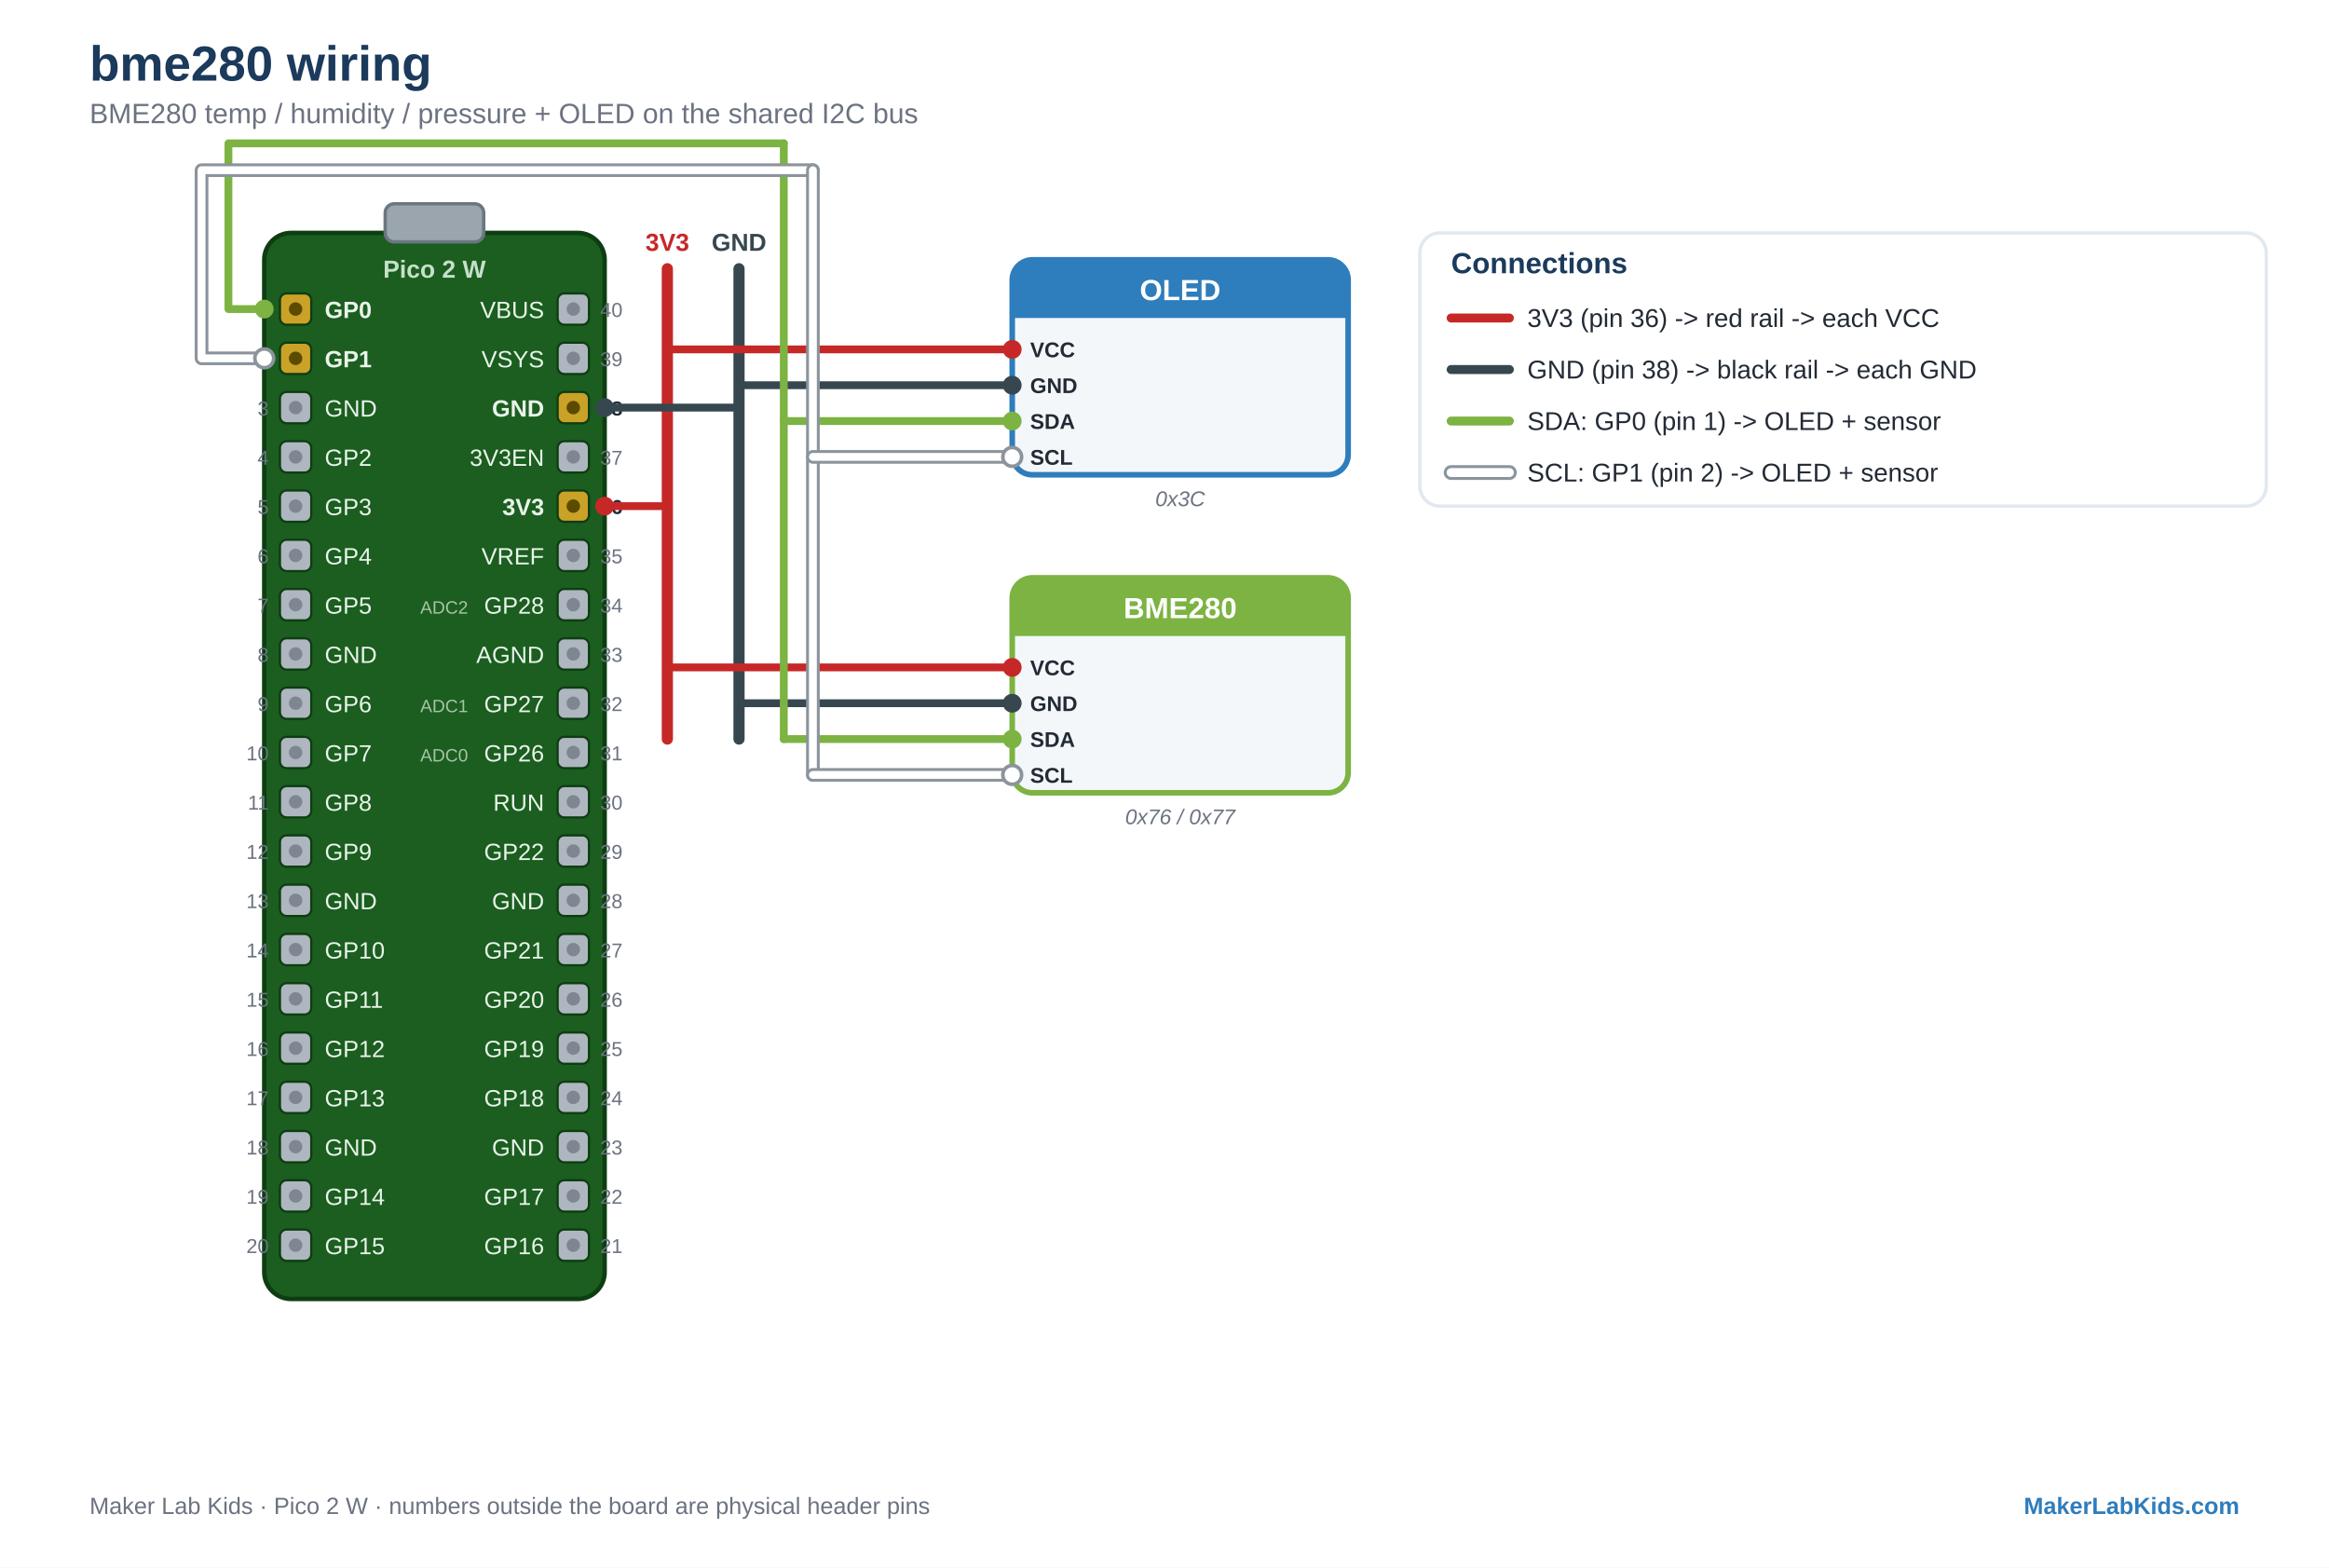
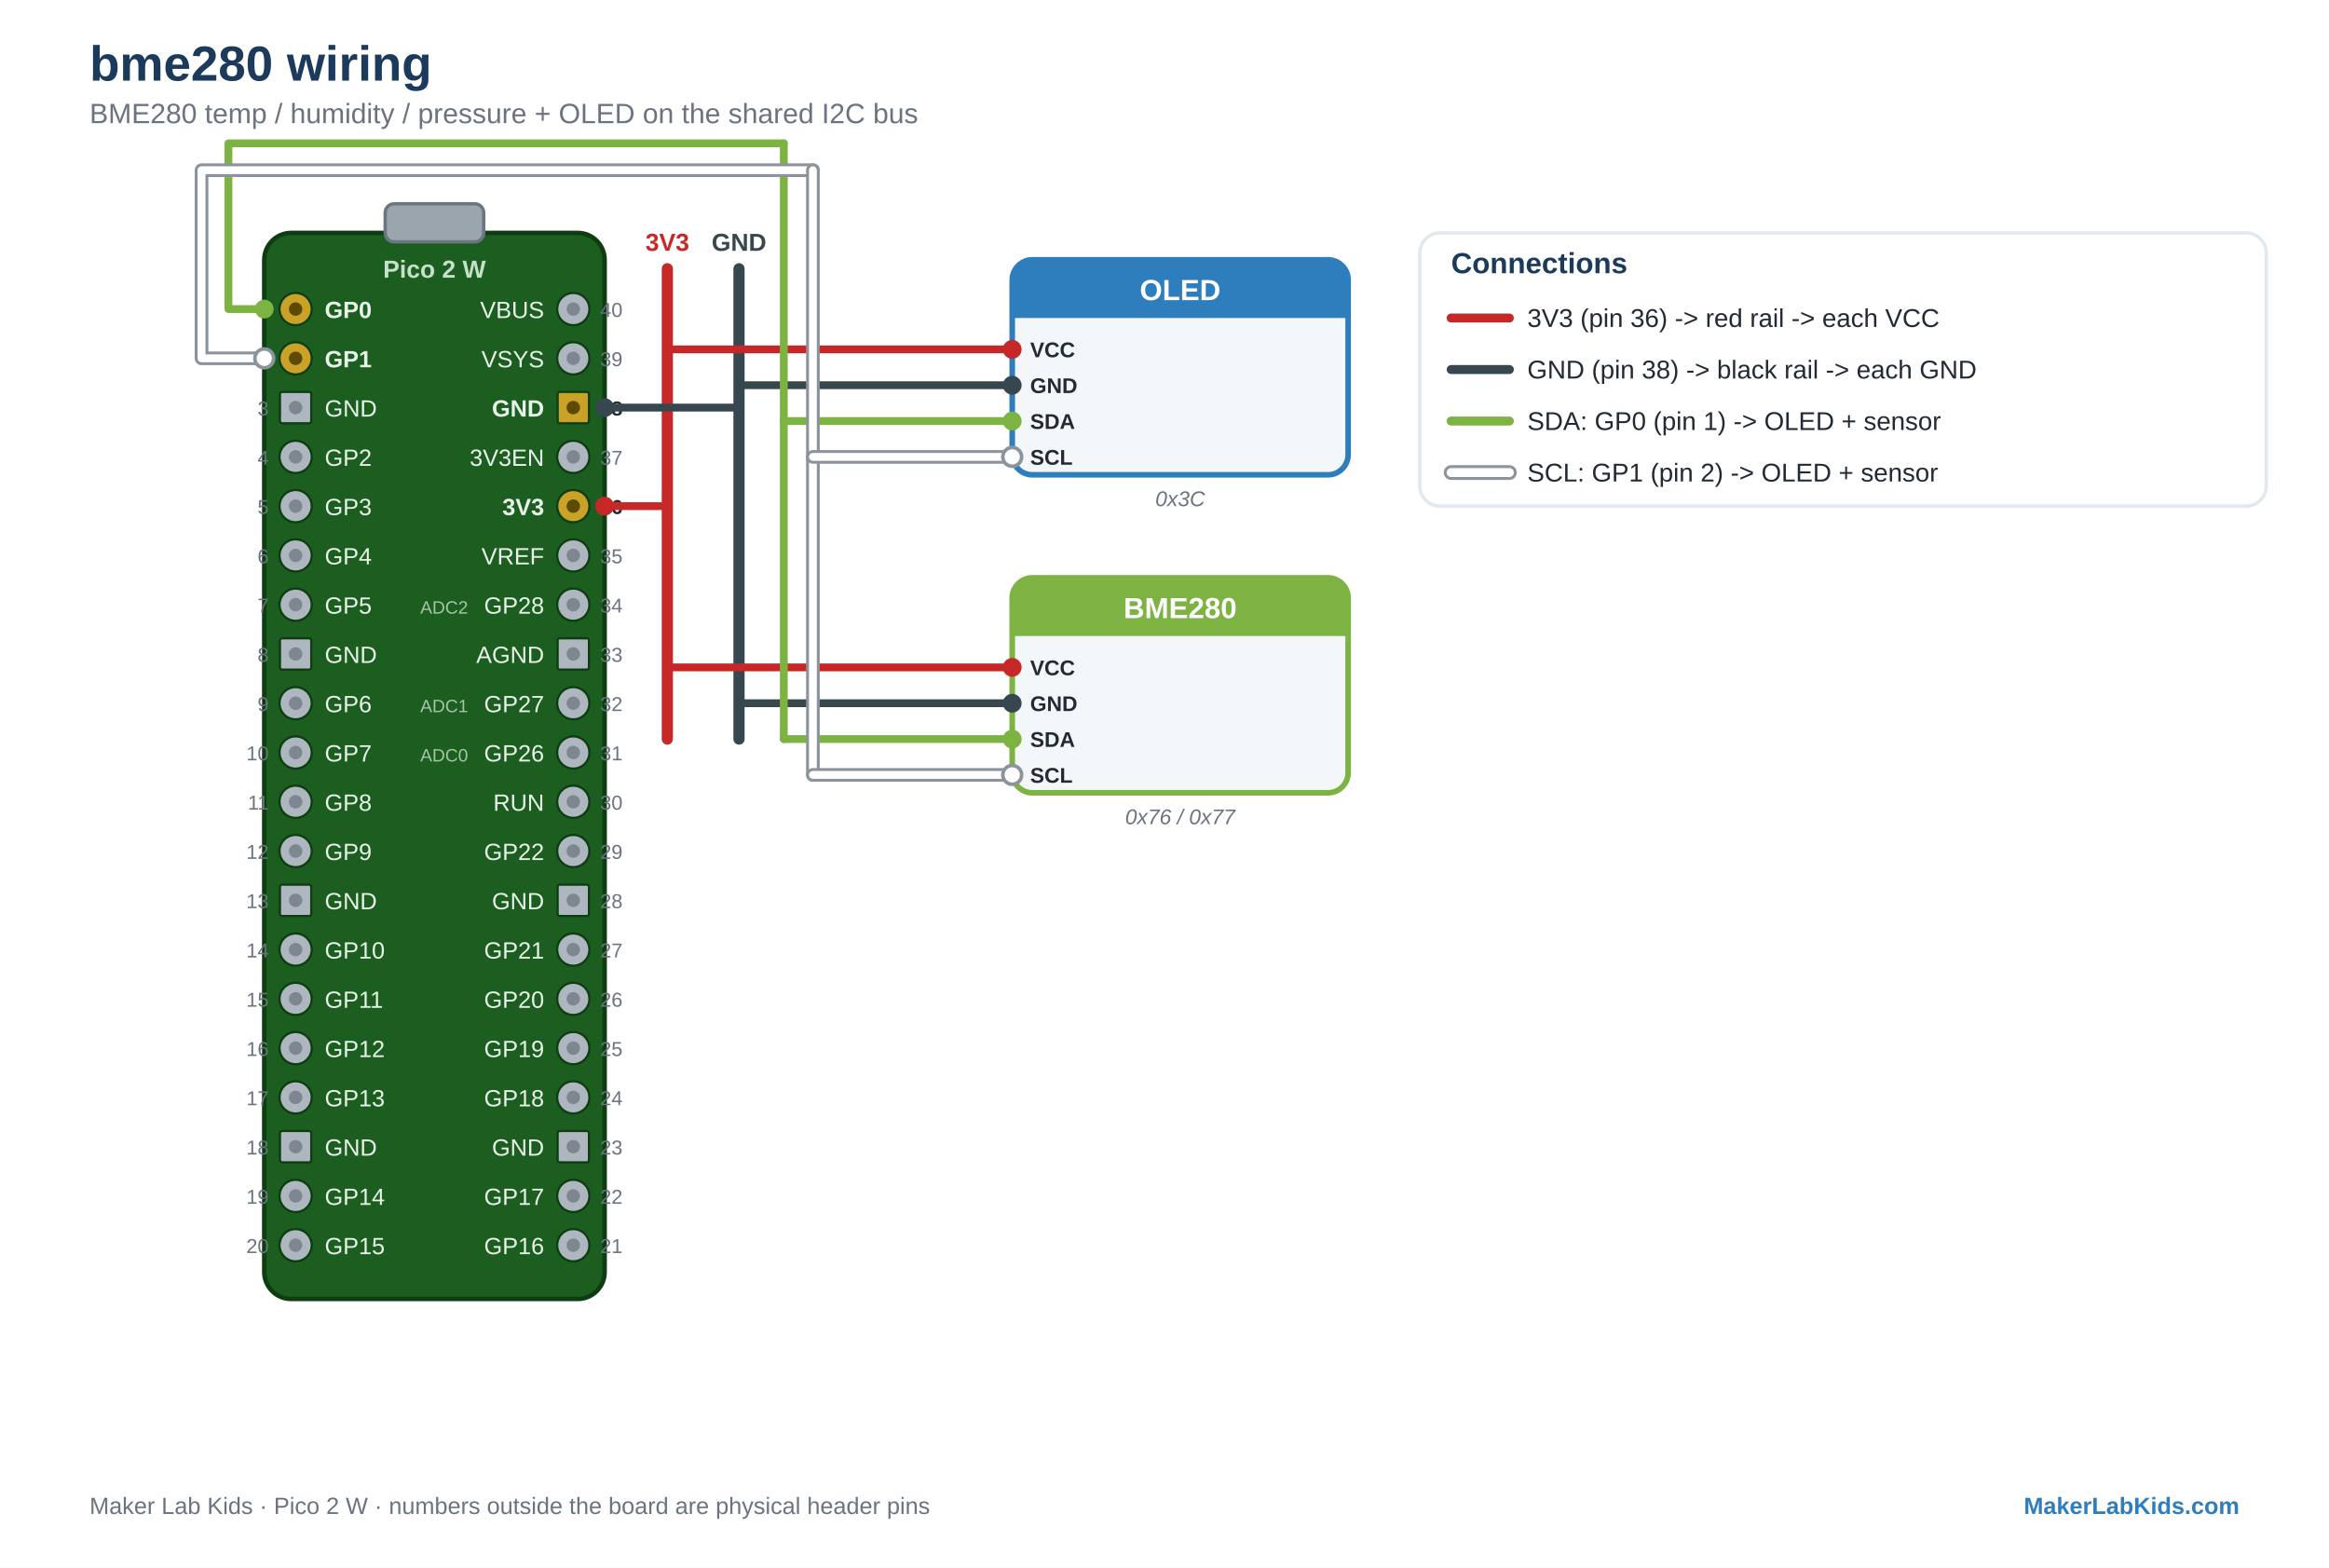
<svg xmlns="http://www.w3.org/2000/svg" viewBox="0 0 1040 700" font-family="Arial, Helvetica, sans-serif">
  <rect width="1040" height="700" fill="#FFFFFF" />
  <text x="40" y="36" font-family="Arial, Helvetica, sans-serif" font-size="22" fill="#1B3A5C" text-anchor="start" font-weight="bold">bme280 wiring</text>
  <text x="40" y="55" font-family="Arial, Helvetica, sans-serif" font-size="12.5" fill="#6B7280" text-anchor="start">BME280 temp / humidity / pressure + OLED on the shared I2C bus</text>
  <rect x="118" y="104" width="152" height="476" rx="12" fill="#1B5E20" stroke="#0E3D12" stroke-width="2" />
  <rect x="172" y="91" width="44" height="17" rx="4" fill="#9AA5AD" stroke="#6B7680" stroke-width="1.5" />
  <text x="194" y="124" font-family="Arial, Helvetica, sans-serif" font-size="11" fill="#C7E0C9" text-anchor="middle" font-weight="bold">Pico 2 W</text>
-   <rect x="125" y="131" width="14" height="14" rx="3" fill="#C9A227" stroke="#0E3D12" stroke-width="1" />
+   <circle cx="132" cy="138" r="7.2" fill="#C9A227" stroke="#0E3D12" stroke-width="1" />
  <circle cx="132" cy="138" r="3" fill="#5C4A00" />
  <text x="145" y="142" font-family="Arial, Helvetica, sans-serif" font-size="10.5" fill="#EAF4EB" text-anchor="start" font-weight="bold">GP0</text>
  <text x="120" y="141.5" font-family="Arial, Helvetica, sans-serif" font-size="9" fill="#222A35" text-anchor="end" font-weight="bold">1</text>
-   <rect x="125" y="153" width="14" height="14" rx="3" fill="#C9A227" stroke="#0E3D12" stroke-width="1" />
+   <circle cx="132" cy="160" r="7.2" fill="#C9A227" stroke="#0E3D12" stroke-width="1" />
  <circle cx="132" cy="160" r="3" fill="#5C4A00" />
  <text x="145" y="164" font-family="Arial, Helvetica, sans-serif" font-size="10.5" fill="#EAF4EB" text-anchor="start" font-weight="bold">GP1</text>
  <text x="120" y="163.5" font-family="Arial, Helvetica, sans-serif" font-size="9" fill="#222A35" text-anchor="end" font-weight="bold">2</text>
-   <rect x="125" y="175" width="14" height="14" rx="3" fill="#AEB6BF" stroke="#0E3D12" stroke-width="1" />
+   <rect x="125" y="175" width="14" height="14" rx="1" fill="#AEB6BF" stroke="#0E3D12" stroke-width="1" />
  <circle cx="132" cy="182" r="3" fill="#7E8791" />
  <text x="145" y="186" font-family="Arial, Helvetica, sans-serif" font-size="10.5" fill="#EAF4EB" text-anchor="start">GND</text>
  <text x="120" y="185.5" font-family="Arial, Helvetica, sans-serif" font-size="9" fill="#6B7280" text-anchor="end">3</text>
-   <rect x="125" y="197" width="14" height="14" rx="3" fill="#AEB6BF" stroke="#0E3D12" stroke-width="1" />
+   <circle cx="132" cy="204" r="7.2" fill="#AEB6BF" stroke="#0E3D12" stroke-width="1" />
  <circle cx="132" cy="204" r="3" fill="#7E8791" />
  <text x="145" y="208" font-family="Arial, Helvetica, sans-serif" font-size="10.5" fill="#EAF4EB" text-anchor="start">GP2</text>
  <text x="120" y="207.5" font-family="Arial, Helvetica, sans-serif" font-size="9" fill="#6B7280" text-anchor="end">4</text>
-   <rect x="125" y="219" width="14" height="14" rx="3" fill="#AEB6BF" stroke="#0E3D12" stroke-width="1" />
+   <circle cx="132" cy="226" r="7.2" fill="#AEB6BF" stroke="#0E3D12" stroke-width="1" />
  <circle cx="132" cy="226" r="3" fill="#7E8791" />
  <text x="145" y="230" font-family="Arial, Helvetica, sans-serif" font-size="10.5" fill="#EAF4EB" text-anchor="start">GP3</text>
  <text x="120" y="229.5" font-family="Arial, Helvetica, sans-serif" font-size="9" fill="#6B7280" text-anchor="end">5</text>
-   <rect x="125" y="241" width="14" height="14" rx="3" fill="#AEB6BF" stroke="#0E3D12" stroke-width="1" />
+   <circle cx="132" cy="248" r="7.2" fill="#AEB6BF" stroke="#0E3D12" stroke-width="1" />
  <circle cx="132" cy="248" r="3" fill="#7E8791" />
  <text x="145" y="252" font-family="Arial, Helvetica, sans-serif" font-size="10.5" fill="#EAF4EB" text-anchor="start">GP4</text>
  <text x="120" y="251.5" font-family="Arial, Helvetica, sans-serif" font-size="9" fill="#6B7280" text-anchor="end">6</text>
-   <rect x="125" y="263" width="14" height="14" rx="3" fill="#AEB6BF" stroke="#0E3D12" stroke-width="1" />
+   <circle cx="132" cy="270" r="7.2" fill="#AEB6BF" stroke="#0E3D12" stroke-width="1" />
  <circle cx="132" cy="270" r="3" fill="#7E8791" />
  <text x="145" y="274" font-family="Arial, Helvetica, sans-serif" font-size="10.5" fill="#EAF4EB" text-anchor="start">GP5</text>
  <text x="120" y="273.5" font-family="Arial, Helvetica, sans-serif" font-size="9" fill="#6B7280" text-anchor="end">7</text>
-   <rect x="125" y="285" width="14" height="14" rx="3" fill="#AEB6BF" stroke="#0E3D12" stroke-width="1" />
+   <rect x="125" y="285" width="14" height="14" rx="1" fill="#AEB6BF" stroke="#0E3D12" stroke-width="1" />
  <circle cx="132" cy="292" r="3" fill="#7E8791" />
  <text x="145" y="296" font-family="Arial, Helvetica, sans-serif" font-size="10.5" fill="#EAF4EB" text-anchor="start">GND</text>
  <text x="120" y="295.5" font-family="Arial, Helvetica, sans-serif" font-size="9" fill="#6B7280" text-anchor="end">8</text>
-   <rect x="125" y="307" width="14" height="14" rx="3" fill="#AEB6BF" stroke="#0E3D12" stroke-width="1" />
+   <circle cx="132" cy="314" r="7.2" fill="#AEB6BF" stroke="#0E3D12" stroke-width="1" />
  <circle cx="132" cy="314" r="3" fill="#7E8791" />
  <text x="145" y="318" font-family="Arial, Helvetica, sans-serif" font-size="10.5" fill="#EAF4EB" text-anchor="start">GP6</text>
  <text x="120" y="317.5" font-family="Arial, Helvetica, sans-serif" font-size="9" fill="#6B7280" text-anchor="end">9</text>
-   <rect x="125" y="329" width="14" height="14" rx="3" fill="#AEB6BF" stroke="#0E3D12" stroke-width="1" />
+   <circle cx="132" cy="336" r="7.2" fill="#AEB6BF" stroke="#0E3D12" stroke-width="1" />
  <circle cx="132" cy="336" r="3" fill="#7E8791" />
  <text x="145" y="340" font-family="Arial, Helvetica, sans-serif" font-size="10.5" fill="#EAF4EB" text-anchor="start">GP7</text>
  <text x="120" y="339.5" font-family="Arial, Helvetica, sans-serif" font-size="9" fill="#6B7280" text-anchor="end">10</text>
-   <rect x="125" y="351" width="14" height="14" rx="3" fill="#AEB6BF" stroke="#0E3D12" stroke-width="1" />
+   <circle cx="132" cy="358" r="7.2" fill="#AEB6BF" stroke="#0E3D12" stroke-width="1" />
  <circle cx="132" cy="358" r="3" fill="#7E8791" />
  <text x="145" y="362" font-family="Arial, Helvetica, sans-serif" font-size="10.5" fill="#EAF4EB" text-anchor="start">GP8</text>
  <text x="120" y="361.5" font-family="Arial, Helvetica, sans-serif" font-size="9" fill="#6B7280" text-anchor="end">11</text>
-   <rect x="125" y="373" width="14" height="14" rx="3" fill="#AEB6BF" stroke="#0E3D12" stroke-width="1" />
+   <circle cx="132" cy="380" r="7.2" fill="#AEB6BF" stroke="#0E3D12" stroke-width="1" />
  <circle cx="132" cy="380" r="3" fill="#7E8791" />
  <text x="145" y="384" font-family="Arial, Helvetica, sans-serif" font-size="10.5" fill="#EAF4EB" text-anchor="start">GP9</text>
  <text x="120" y="383.5" font-family="Arial, Helvetica, sans-serif" font-size="9" fill="#6B7280" text-anchor="end">12</text>
-   <rect x="125" y="395" width="14" height="14" rx="3" fill="#AEB6BF" stroke="#0E3D12" stroke-width="1" />
+   <rect x="125" y="395" width="14" height="14" rx="1" fill="#AEB6BF" stroke="#0E3D12" stroke-width="1" />
  <circle cx="132" cy="402" r="3" fill="#7E8791" />
  <text x="145" y="406" font-family="Arial, Helvetica, sans-serif" font-size="10.5" fill="#EAF4EB" text-anchor="start">GND</text>
  <text x="120" y="405.5" font-family="Arial, Helvetica, sans-serif" font-size="9" fill="#6B7280" text-anchor="end">13</text>
-   <rect x="125" y="417" width="14" height="14" rx="3" fill="#AEB6BF" stroke="#0E3D12" stroke-width="1" />
+   <circle cx="132" cy="424" r="7.2" fill="#AEB6BF" stroke="#0E3D12" stroke-width="1" />
  <circle cx="132" cy="424" r="3" fill="#7E8791" />
  <text x="145" y="428" font-family="Arial, Helvetica, sans-serif" font-size="10.5" fill="#EAF4EB" text-anchor="start">GP10</text>
  <text x="120" y="427.5" font-family="Arial, Helvetica, sans-serif" font-size="9" fill="#6B7280" text-anchor="end">14</text>
-   <rect x="125" y="439" width="14" height="14" rx="3" fill="#AEB6BF" stroke="#0E3D12" stroke-width="1" />
+   <circle cx="132" cy="446" r="7.2" fill="#AEB6BF" stroke="#0E3D12" stroke-width="1" />
  <circle cx="132" cy="446" r="3" fill="#7E8791" />
  <text x="145" y="450" font-family="Arial, Helvetica, sans-serif" font-size="10.5" fill="#EAF4EB" text-anchor="start">GP11</text>
  <text x="120" y="449.5" font-family="Arial, Helvetica, sans-serif" font-size="9" fill="#6B7280" text-anchor="end">15</text>
-   <rect x="125" y="461" width="14" height="14" rx="3" fill="#AEB6BF" stroke="#0E3D12" stroke-width="1" />
+   <circle cx="132" cy="468" r="7.2" fill="#AEB6BF" stroke="#0E3D12" stroke-width="1" />
  <circle cx="132" cy="468" r="3" fill="#7E8791" />
  <text x="145" y="472" font-family="Arial, Helvetica, sans-serif" font-size="10.5" fill="#EAF4EB" text-anchor="start">GP12</text>
  <text x="120" y="471.5" font-family="Arial, Helvetica, sans-serif" font-size="9" fill="#6B7280" text-anchor="end">16</text>
-   <rect x="125" y="483" width="14" height="14" rx="3" fill="#AEB6BF" stroke="#0E3D12" stroke-width="1" />
+   <circle cx="132" cy="490" r="7.2" fill="#AEB6BF" stroke="#0E3D12" stroke-width="1" />
  <circle cx="132" cy="490" r="3" fill="#7E8791" />
  <text x="145" y="494" font-family="Arial, Helvetica, sans-serif" font-size="10.5" fill="#EAF4EB" text-anchor="start">GP13</text>
  <text x="120" y="493.5" font-family="Arial, Helvetica, sans-serif" font-size="9" fill="#6B7280" text-anchor="end">17</text>
-   <rect x="125" y="505" width="14" height="14" rx="3" fill="#AEB6BF" stroke="#0E3D12" stroke-width="1" />
+   <rect x="125" y="505" width="14" height="14" rx="1" fill="#AEB6BF" stroke="#0E3D12" stroke-width="1" />
  <circle cx="132" cy="512" r="3" fill="#7E8791" />
  <text x="145" y="516" font-family="Arial, Helvetica, sans-serif" font-size="10.5" fill="#EAF4EB" text-anchor="start">GND</text>
  <text x="120" y="515.5" font-family="Arial, Helvetica, sans-serif" font-size="9" fill="#6B7280" text-anchor="end">18</text>
-   <rect x="125" y="527" width="14" height="14" rx="3" fill="#AEB6BF" stroke="#0E3D12" stroke-width="1" />
+   <circle cx="132" cy="534" r="7.2" fill="#AEB6BF" stroke="#0E3D12" stroke-width="1" />
  <circle cx="132" cy="534" r="3" fill="#7E8791" />
  <text x="145" y="538" font-family="Arial, Helvetica, sans-serif" font-size="10.5" fill="#EAF4EB" text-anchor="start">GP14</text>
  <text x="120" y="537.5" font-family="Arial, Helvetica, sans-serif" font-size="9" fill="#6B7280" text-anchor="end">19</text>
-   <rect x="125" y="549" width="14" height="14" rx="3" fill="#AEB6BF" stroke="#0E3D12" stroke-width="1" />
+   <circle cx="132" cy="556" r="7.2" fill="#AEB6BF" stroke="#0E3D12" stroke-width="1" />
  <circle cx="132" cy="556" r="3" fill="#7E8791" />
  <text x="145" y="560" font-family="Arial, Helvetica, sans-serif" font-size="10.5" fill="#EAF4EB" text-anchor="start">GP15</text>
  <text x="120" y="559.5" font-family="Arial, Helvetica, sans-serif" font-size="9" fill="#6B7280" text-anchor="end">20</text>
-   <rect x="249" y="549" width="14" height="14" rx="3" fill="#AEB6BF" stroke="#0E3D12" stroke-width="1" />
+   <circle cx="256" cy="556" r="7.2" fill="#AEB6BF" stroke="#0E3D12" stroke-width="1" />
  <circle cx="256" cy="556" r="3" fill="#7E8791" />
  <text x="243" y="560" font-family="Arial, Helvetica, sans-serif" font-size="10.5" fill="#EAF4EB" text-anchor="end">GP16</text>
  <text x="268" y="559.5" font-family="Arial, Helvetica, sans-serif" font-size="9" fill="#6B7280" text-anchor="start">21</text>
-   <rect x="249" y="527" width="14" height="14" rx="3" fill="#AEB6BF" stroke="#0E3D12" stroke-width="1" />
+   <circle cx="256" cy="534" r="7.2" fill="#AEB6BF" stroke="#0E3D12" stroke-width="1" />
  <circle cx="256" cy="534" r="3" fill="#7E8791" />
  <text x="243" y="538" font-family="Arial, Helvetica, sans-serif" font-size="10.5" fill="#EAF4EB" text-anchor="end">GP17</text>
  <text x="268" y="537.5" font-family="Arial, Helvetica, sans-serif" font-size="9" fill="#6B7280" text-anchor="start">22</text>
-   <rect x="249" y="505" width="14" height="14" rx="3" fill="#AEB6BF" stroke="#0E3D12" stroke-width="1" />
+   <rect x="249" y="505" width="14" height="14" rx="1" fill="#AEB6BF" stroke="#0E3D12" stroke-width="1" />
  <circle cx="256" cy="512" r="3" fill="#7E8791" />
  <text x="243" y="516" font-family="Arial, Helvetica, sans-serif" font-size="10.5" fill="#EAF4EB" text-anchor="end">GND</text>
  <text x="268" y="515.5" font-family="Arial, Helvetica, sans-serif" font-size="9" fill="#6B7280" text-anchor="start">23</text>
-   <rect x="249" y="483" width="14" height="14" rx="3" fill="#AEB6BF" stroke="#0E3D12" stroke-width="1" />
+   <circle cx="256" cy="490" r="7.2" fill="#AEB6BF" stroke="#0E3D12" stroke-width="1" />
  <circle cx="256" cy="490" r="3" fill="#7E8791" />
  <text x="243" y="494" font-family="Arial, Helvetica, sans-serif" font-size="10.5" fill="#EAF4EB" text-anchor="end">GP18</text>
  <text x="268" y="493.5" font-family="Arial, Helvetica, sans-serif" font-size="9" fill="#6B7280" text-anchor="start">24</text>
-   <rect x="249" y="461" width="14" height="14" rx="3" fill="#AEB6BF" stroke="#0E3D12" stroke-width="1" />
+   <circle cx="256" cy="468" r="7.2" fill="#AEB6BF" stroke="#0E3D12" stroke-width="1" />
  <circle cx="256" cy="468" r="3" fill="#7E8791" />
  <text x="243" y="472" font-family="Arial, Helvetica, sans-serif" font-size="10.5" fill="#EAF4EB" text-anchor="end">GP19</text>
  <text x="268" y="471.5" font-family="Arial, Helvetica, sans-serif" font-size="9" fill="#6B7280" text-anchor="start">25</text>
-   <rect x="249" y="439" width="14" height="14" rx="3" fill="#AEB6BF" stroke="#0E3D12" stroke-width="1" />
+   <circle cx="256" cy="446" r="7.2" fill="#AEB6BF" stroke="#0E3D12" stroke-width="1" />
  <circle cx="256" cy="446" r="3" fill="#7E8791" />
  <text x="243" y="450" font-family="Arial, Helvetica, sans-serif" font-size="10.5" fill="#EAF4EB" text-anchor="end">GP20</text>
  <text x="268" y="449.5" font-family="Arial, Helvetica, sans-serif" font-size="9" fill="#6B7280" text-anchor="start">26</text>
-   <rect x="249" y="417" width="14" height="14" rx="3" fill="#AEB6BF" stroke="#0E3D12" stroke-width="1" />
+   <circle cx="256" cy="424" r="7.2" fill="#AEB6BF" stroke="#0E3D12" stroke-width="1" />
  <circle cx="256" cy="424" r="3" fill="#7E8791" />
  <text x="243" y="428" font-family="Arial, Helvetica, sans-serif" font-size="10.5" fill="#EAF4EB" text-anchor="end">GP21</text>
  <text x="268" y="427.5" font-family="Arial, Helvetica, sans-serif" font-size="9" fill="#6B7280" text-anchor="start">27</text>
-   <rect x="249" y="395" width="14" height="14" rx="3" fill="#AEB6BF" stroke="#0E3D12" stroke-width="1" />
+   <rect x="249" y="395" width="14" height="14" rx="1" fill="#AEB6BF" stroke="#0E3D12" stroke-width="1" />
  <circle cx="256" cy="402" r="3" fill="#7E8791" />
  <text x="243" y="406" font-family="Arial, Helvetica, sans-serif" font-size="10.5" fill="#EAF4EB" text-anchor="end">GND</text>
  <text x="268" y="405.5" font-family="Arial, Helvetica, sans-serif" font-size="9" fill="#6B7280" text-anchor="start">28</text>
-   <rect x="249" y="373" width="14" height="14" rx="3" fill="#AEB6BF" stroke="#0E3D12" stroke-width="1" />
+   <circle cx="256" cy="380" r="7.2" fill="#AEB6BF" stroke="#0E3D12" stroke-width="1" />
  <circle cx="256" cy="380" r="3" fill="#7E8791" />
  <text x="243" y="384" font-family="Arial, Helvetica, sans-serif" font-size="10.5" fill="#EAF4EB" text-anchor="end">GP22</text>
  <text x="268" y="383.5" font-family="Arial, Helvetica, sans-serif" font-size="9" fill="#6B7280" text-anchor="start">29</text>
-   <rect x="249" y="351" width="14" height="14" rx="3" fill="#AEB6BF" stroke="#0E3D12" stroke-width="1" />
+   <circle cx="256" cy="358" r="7.2" fill="#AEB6BF" stroke="#0E3D12" stroke-width="1" />
  <circle cx="256" cy="358" r="3" fill="#7E8791" />
  <text x="243" y="362" font-family="Arial, Helvetica, sans-serif" font-size="10.5" fill="#EAF4EB" text-anchor="end">RUN</text>
  <text x="268" y="361.5" font-family="Arial, Helvetica, sans-serif" font-size="9" fill="#6B7280" text-anchor="start">30</text>
-   <rect x="249" y="329" width="14" height="14" rx="3" fill="#AEB6BF" stroke="#0E3D12" stroke-width="1" />
+   <circle cx="256" cy="336" r="7.2" fill="#AEB6BF" stroke="#0E3D12" stroke-width="1" />
  <circle cx="256" cy="336" r="3" fill="#7E8791" />
  <text x="243" y="340" font-family="Arial, Helvetica, sans-serif" font-size="10.5" fill="#EAF4EB" text-anchor="end">GP26</text>
  <text x="209" y="340" font-family="Arial, Helvetica, sans-serif" font-size="8" fill="#A6C4A8" text-anchor="end">ADC0</text>
  <text x="268" y="339.5" font-family="Arial, Helvetica, sans-serif" font-size="9" fill="#6B7280" text-anchor="start">31</text>
-   <rect x="249" y="307" width="14" height="14" rx="3" fill="#AEB6BF" stroke="#0E3D12" stroke-width="1" />
+   <circle cx="256" cy="314" r="7.2" fill="#AEB6BF" stroke="#0E3D12" stroke-width="1" />
  <circle cx="256" cy="314" r="3" fill="#7E8791" />
  <text x="243" y="318" font-family="Arial, Helvetica, sans-serif" font-size="10.5" fill="#EAF4EB" text-anchor="end">GP27</text>
  <text x="209" y="318" font-family="Arial, Helvetica, sans-serif" font-size="8" fill="#A6C4A8" text-anchor="end">ADC1</text>
  <text x="268" y="317.5" font-family="Arial, Helvetica, sans-serif" font-size="9" fill="#6B7280" text-anchor="start">32</text>
-   <rect x="249" y="285" width="14" height="14" rx="3" fill="#AEB6BF" stroke="#0E3D12" stroke-width="1" />
+   <rect x="249" y="285" width="14" height="14" rx="1" fill="#AEB6BF" stroke="#0E3D12" stroke-width="1" />
  <circle cx="256" cy="292" r="3" fill="#7E8791" />
  <text x="243" y="296" font-family="Arial, Helvetica, sans-serif" font-size="10.5" fill="#EAF4EB" text-anchor="end">AGND</text>
  <text x="268" y="295.5" font-family="Arial, Helvetica, sans-serif" font-size="9" fill="#6B7280" text-anchor="start">33</text>
-   <rect x="249" y="263" width="14" height="14" rx="3" fill="#AEB6BF" stroke="#0E3D12" stroke-width="1" />
+   <circle cx="256" cy="270" r="7.2" fill="#AEB6BF" stroke="#0E3D12" stroke-width="1" />
  <circle cx="256" cy="270" r="3" fill="#7E8791" />
  <text x="243" y="274" font-family="Arial, Helvetica, sans-serif" font-size="10.5" fill="#EAF4EB" text-anchor="end">GP28</text>
  <text x="209" y="274" font-family="Arial, Helvetica, sans-serif" font-size="8" fill="#A6C4A8" text-anchor="end">ADC2</text>
  <text x="268" y="273.5" font-family="Arial, Helvetica, sans-serif" font-size="9" fill="#6B7280" text-anchor="start">34</text>
-   <rect x="249" y="241" width="14" height="14" rx="3" fill="#AEB6BF" stroke="#0E3D12" stroke-width="1" />
+   <circle cx="256" cy="248" r="7.2" fill="#AEB6BF" stroke="#0E3D12" stroke-width="1" />
  <circle cx="256" cy="248" r="3" fill="#7E8791" />
  <text x="243" y="252" font-family="Arial, Helvetica, sans-serif" font-size="10.5" fill="#EAF4EB" text-anchor="end">VREF</text>
  <text x="268" y="251.5" font-family="Arial, Helvetica, sans-serif" font-size="9" fill="#6B7280" text-anchor="start">35</text>
-   <rect x="249" y="219" width="14" height="14" rx="3" fill="#C9A227" stroke="#0E3D12" stroke-width="1" />
+   <circle cx="256" cy="226" r="7.2" fill="#C9A227" stroke="#0E3D12" stroke-width="1" />
  <circle cx="256" cy="226" r="3" fill="#5C4A00" />
  <text x="243" y="230" font-family="Arial, Helvetica, sans-serif" font-size="10.5" fill="#EAF4EB" text-anchor="end" font-weight="bold">3V3</text>
  <text x="268" y="229.5" font-family="Arial, Helvetica, sans-serif" font-size="9" fill="#222A35" text-anchor="start" font-weight="bold">36</text>
-   <rect x="249" y="197" width="14" height="14" rx="3" fill="#AEB6BF" stroke="#0E3D12" stroke-width="1" />
+   <circle cx="256" cy="204" r="7.2" fill="#AEB6BF" stroke="#0E3D12" stroke-width="1" />
  <circle cx="256" cy="204" r="3" fill="#7E8791" />
  <text x="243" y="208" font-family="Arial, Helvetica, sans-serif" font-size="10.5" fill="#EAF4EB" text-anchor="end">3V3EN</text>
  <text x="268" y="207.5" font-family="Arial, Helvetica, sans-serif" font-size="9" fill="#6B7280" text-anchor="start">37</text>
-   <rect x="249" y="175" width="14" height="14" rx="3" fill="#C9A227" stroke="#0E3D12" stroke-width="1" />
+   <rect x="249" y="175" width="14" height="14" rx="1" fill="#C9A227" stroke="#0E3D12" stroke-width="1" />
  <circle cx="256" cy="182" r="3" fill="#5C4A00" />
  <text x="243" y="186" font-family="Arial, Helvetica, sans-serif" font-size="10.5" fill="#EAF4EB" text-anchor="end" font-weight="bold">GND</text>
  <text x="268" y="185.5" font-family="Arial, Helvetica, sans-serif" font-size="9" fill="#222A35" text-anchor="start" font-weight="bold">38</text>
-   <rect x="249" y="153" width="14" height="14" rx="3" fill="#AEB6BF" stroke="#0E3D12" stroke-width="1" />
+   <circle cx="256" cy="160" r="7.2" fill="#AEB6BF" stroke="#0E3D12" stroke-width="1" />
  <circle cx="256" cy="160" r="3" fill="#7E8791" />
  <text x="243" y="164" font-family="Arial, Helvetica, sans-serif" font-size="10.5" fill="#EAF4EB" text-anchor="end">VSYS</text>
  <text x="268" y="163.5" font-family="Arial, Helvetica, sans-serif" font-size="9" fill="#6B7280" text-anchor="start">39</text>
-   <rect x="249" y="131" width="14" height="14" rx="3" fill="#AEB6BF" stroke="#0E3D12" stroke-width="1" />
+   <circle cx="256" cy="138" r="7.2" fill="#AEB6BF" stroke="#0E3D12" stroke-width="1" />
  <circle cx="256" cy="138" r="3" fill="#7E8791" />
  <text x="243" y="142" font-family="Arial, Helvetica, sans-serif" font-size="10.5" fill="#EAF4EB" text-anchor="end">VBUS</text>
  <text x="268" y="141.5" font-family="Arial, Helvetica, sans-serif" font-size="9" fill="#6B7280" text-anchor="start">40</text>
  <path d="M298 120 L298 330" fill="none" stroke="#C62828" stroke-width="5" stroke-linejoin="round" stroke-linecap="round" />
  <path d="M330 120 L330 330" fill="none" stroke="#37474F" stroke-width="5" stroke-linejoin="round" stroke-linecap="round" />
  <text x="298" y="112" font-family="Arial, Helvetica, sans-serif" font-size="11" fill="#C62828" text-anchor="middle" font-weight="bold">3V3</text>
  <text x="330" y="112" font-family="Arial, Helvetica, sans-serif" font-size="11" fill="#37474F" text-anchor="middle" font-weight="bold">GND</text>
  <path d="M270 226 L298 226" fill="none" stroke="#C62828" stroke-width="3.5" stroke-linejoin="round" stroke-linecap="round" />
  <circle cx="270" cy="226" r="4.2" fill="#C62828" />
  <path d="M270 182 L330 182" fill="none" stroke="#37474F" stroke-width="3.5" stroke-linejoin="round" stroke-linecap="round" />
  <circle cx="270" cy="182" r="4.2" fill="#37474F" />
  <rect x="452" y="116" width="150" height="96" rx="9" fill="#F4F7FA" stroke="#2E7DBC" stroke-width="2.5" />
  <path d="M452 125 q0 -9 9 -9 h132 q9 0 9 9 v17 h-150 z" fill="#2E7DBC" />
  <text x="527" y="134" font-family="Arial, Helvetica, sans-serif" font-size="13" fill="#FFFFFF" text-anchor="middle" font-weight="bold">OLED</text>
  <text x="527" y="226" font-family="Arial, Helvetica, sans-serif" font-size="9.5" fill="#6B7280" text-anchor="middle" font-style="italic">0x3C</text>
  <text x="460" y="159.5" font-family="Arial, Helvetica, sans-serif" font-size="9.5" fill="#222A35" text-anchor="start" font-weight="bold">VCC</text>
  <text x="460" y="175.5" font-family="Arial, Helvetica, sans-serif" font-size="9.5" fill="#222A35" text-anchor="start" font-weight="bold">GND</text>
  <text x="460" y="191.5" font-family="Arial, Helvetica, sans-serif" font-size="9.5" fill="#222A35" text-anchor="start" font-weight="bold">SDA</text>
  <text x="460" y="207.5" font-family="Arial, Helvetica, sans-serif" font-size="9.5" fill="#222A35" text-anchor="start" font-weight="bold">SCL</text>
  <rect x="452" y="258" width="150" height="96" rx="9" fill="#F4F7FA" stroke="#7CB342" stroke-width="2.5" />
  <path d="M452 267 q0 -9 9 -9 h132 q9 0 9 9 v17 h-150 z" fill="#7CB342" />
  <text x="527" y="276" font-family="Arial, Helvetica, sans-serif" font-size="13" fill="#FFFFFF" text-anchor="middle" font-weight="bold">BME280</text>
  <text x="527" y="368" font-family="Arial, Helvetica, sans-serif" font-size="9.5" fill="#6B7280" text-anchor="middle" font-style="italic">0x76 / 0x77</text>
  <text x="460" y="301.5" font-family="Arial, Helvetica, sans-serif" font-size="9.5" fill="#222A35" text-anchor="start" font-weight="bold">VCC</text>
  <text x="460" y="317.5" font-family="Arial, Helvetica, sans-serif" font-size="9.5" fill="#222A35" text-anchor="start" font-weight="bold">GND</text>
  <text x="460" y="333.5" font-family="Arial, Helvetica, sans-serif" font-size="9.5" fill="#222A35" text-anchor="start" font-weight="bold">SDA</text>
  <text x="460" y="349.5" font-family="Arial, Helvetica, sans-serif" font-size="9.5" fill="#222A35" text-anchor="start" font-weight="bold">SCL</text>
  <path d="M298 156 L452 156" fill="none" stroke="#C62828" stroke-width="3.5" stroke-linejoin="round" stroke-linecap="round" />
  <circle cx="452" cy="156" r="4.2" fill="#C62828" />
  <path d="M330 172 L452 172" fill="none" stroke="#37474F" stroke-width="3.5" stroke-linejoin="round" stroke-linecap="round" />
  <circle cx="452" cy="172" r="4.2" fill="#37474F" />
  <path d="M298 298 L452 298" fill="none" stroke="#C62828" stroke-width="3.5" stroke-linejoin="round" stroke-linecap="round" />
  <circle cx="452" cy="298" r="4.2" fill="#C62828" />
  <path d="M330 314 L452 314" fill="none" stroke="#37474F" stroke-width="3.5" stroke-linejoin="round" stroke-linecap="round" />
  <circle cx="452" cy="314" r="4.2" fill="#37474F" />
  <path d="M118 138 L102 138 L102 64 L350 64" fill="none" stroke="#7CB342" stroke-width="3.5" stroke-linejoin="round" stroke-linecap="round" />
  <circle cx="118" cy="138" r="4.2" fill="#7CB342" />
  <path d="M350 64 L350 330" fill="none" stroke="#7CB342" stroke-width="3.5" stroke-linejoin="round" stroke-linecap="round" />
  <path d="M350 188 L452 188" fill="none" stroke="#7CB342" stroke-width="3.5" stroke-linejoin="round" stroke-linecap="round" />
  <circle cx="452" cy="188" r="4.2" fill="#7CB342" />
  <path d="M350 330 L452 330" fill="none" stroke="#7CB342" stroke-width="3.5" stroke-linejoin="round" stroke-linecap="round" />
  <circle cx="452" cy="330" r="4.2" fill="#7CB342" />
  <path d="M118 160 L90 160 L90 76 L363 76" fill="none" stroke="#8B949C" stroke-width="6.1" stroke-linejoin="round" stroke-linecap="round" />
  <path d="M118 160 L90 160 L90 76 L363 76" fill="none" stroke="#FFFFFF" stroke-width="3.5" stroke-linejoin="round" stroke-linecap="round" />
  <circle cx="118" cy="160" r="4.2" fill="#FFFFFF" stroke="#8B949C" stroke-width="1.6" />
  <path d="M363 76 L363 346" fill="none" stroke="#8B949C" stroke-width="6.1" stroke-linejoin="round" stroke-linecap="round" />
  <path d="M363 76 L363 346" fill="none" stroke="#FFFFFF" stroke-width="3.5" stroke-linejoin="round" stroke-linecap="round" />
  <path d="M363 204 L452 204" fill="none" stroke="#8B949C" stroke-width="6.1" stroke-linejoin="round" stroke-linecap="round" />
  <path d="M363 204 L452 204" fill="none" stroke="#FFFFFF" stroke-width="3.5" stroke-linejoin="round" stroke-linecap="round" />
  <circle cx="452" cy="204" r="4.2" fill="#FFFFFF" stroke="#8B949C" stroke-width="1.6" />
  <path d="M363 346 L452 346" fill="none" stroke="#8B949C" stroke-width="6.1" stroke-linejoin="round" stroke-linecap="round" />
  <path d="M363 346 L452 346" fill="none" stroke="#FFFFFF" stroke-width="3.5" stroke-linejoin="round" stroke-linecap="round" />
  <circle cx="452" cy="346" r="4.2" fill="#FFFFFF" stroke="#8B949C" stroke-width="1.6" />
  <rect x="634" y="104" width="378" height="122" rx="9" fill="#FFFFFF" stroke="#E1E8EF" stroke-width="1.5" />
  <text x="648" y="122" font-family="Arial, Helvetica, sans-serif" font-size="13" fill="#1B3A5C" text-anchor="start" font-weight="bold">Connections</text>
  <line x1="648" y1="142" x2="674" y2="142" stroke="#C62828" stroke-width="4" stroke-linecap="round" />
  <text x="682" y="146" font-family="Arial, Helvetica, sans-serif" font-size="11.5" fill="#222A35" text-anchor="start">3V3 (pin 36) -&gt; red rail -&gt; each VCC</text>
  <line x1="648" y1="165" x2="674" y2="165" stroke="#37474F" stroke-width="4" stroke-linecap="round" />
  <text x="682" y="169" font-family="Arial, Helvetica, sans-serif" font-size="11.5" fill="#222A35" text-anchor="start">GND (pin 38) -&gt; black rail -&gt; each GND</text>
  <line x1="648" y1="188" x2="674" y2="188" stroke="#7CB342" stroke-width="4" stroke-linecap="round" />
  <text x="682" y="192" font-family="Arial, Helvetica, sans-serif" font-size="11.5" fill="#222A35" text-anchor="start">SDA: GP0 (pin 1) -&gt; OLED + sensor</text>
  <line x1="648" y1="211" x2="674" y2="211" stroke="#8B949C" stroke-width="6.6" stroke-linecap="round" />
  <line x1="648" y1="211" x2="674" y2="211" stroke="#FFFFFF" stroke-width="4" stroke-linecap="round" />
  <text x="682" y="215" font-family="Arial, Helvetica, sans-serif" font-size="11.5" fill="#222A35" text-anchor="start">SCL: GP1 (pin 2) -&gt; OLED + sensor</text>
  <text x="40" y="676" font-family="Arial, Helvetica, sans-serif" font-size="10.5" fill="#6B7280" text-anchor="start">Maker Lab Kids  ·  Pico 2 W  ·  numbers outside the board are physical header pins</text>
  <text x="1000" y="676" font-family="Arial, Helvetica, sans-serif" font-size="10.5" fill="#2E7DBC" text-anchor="end" font-weight="bold">MakerLabKids.com</text>
</svg>
